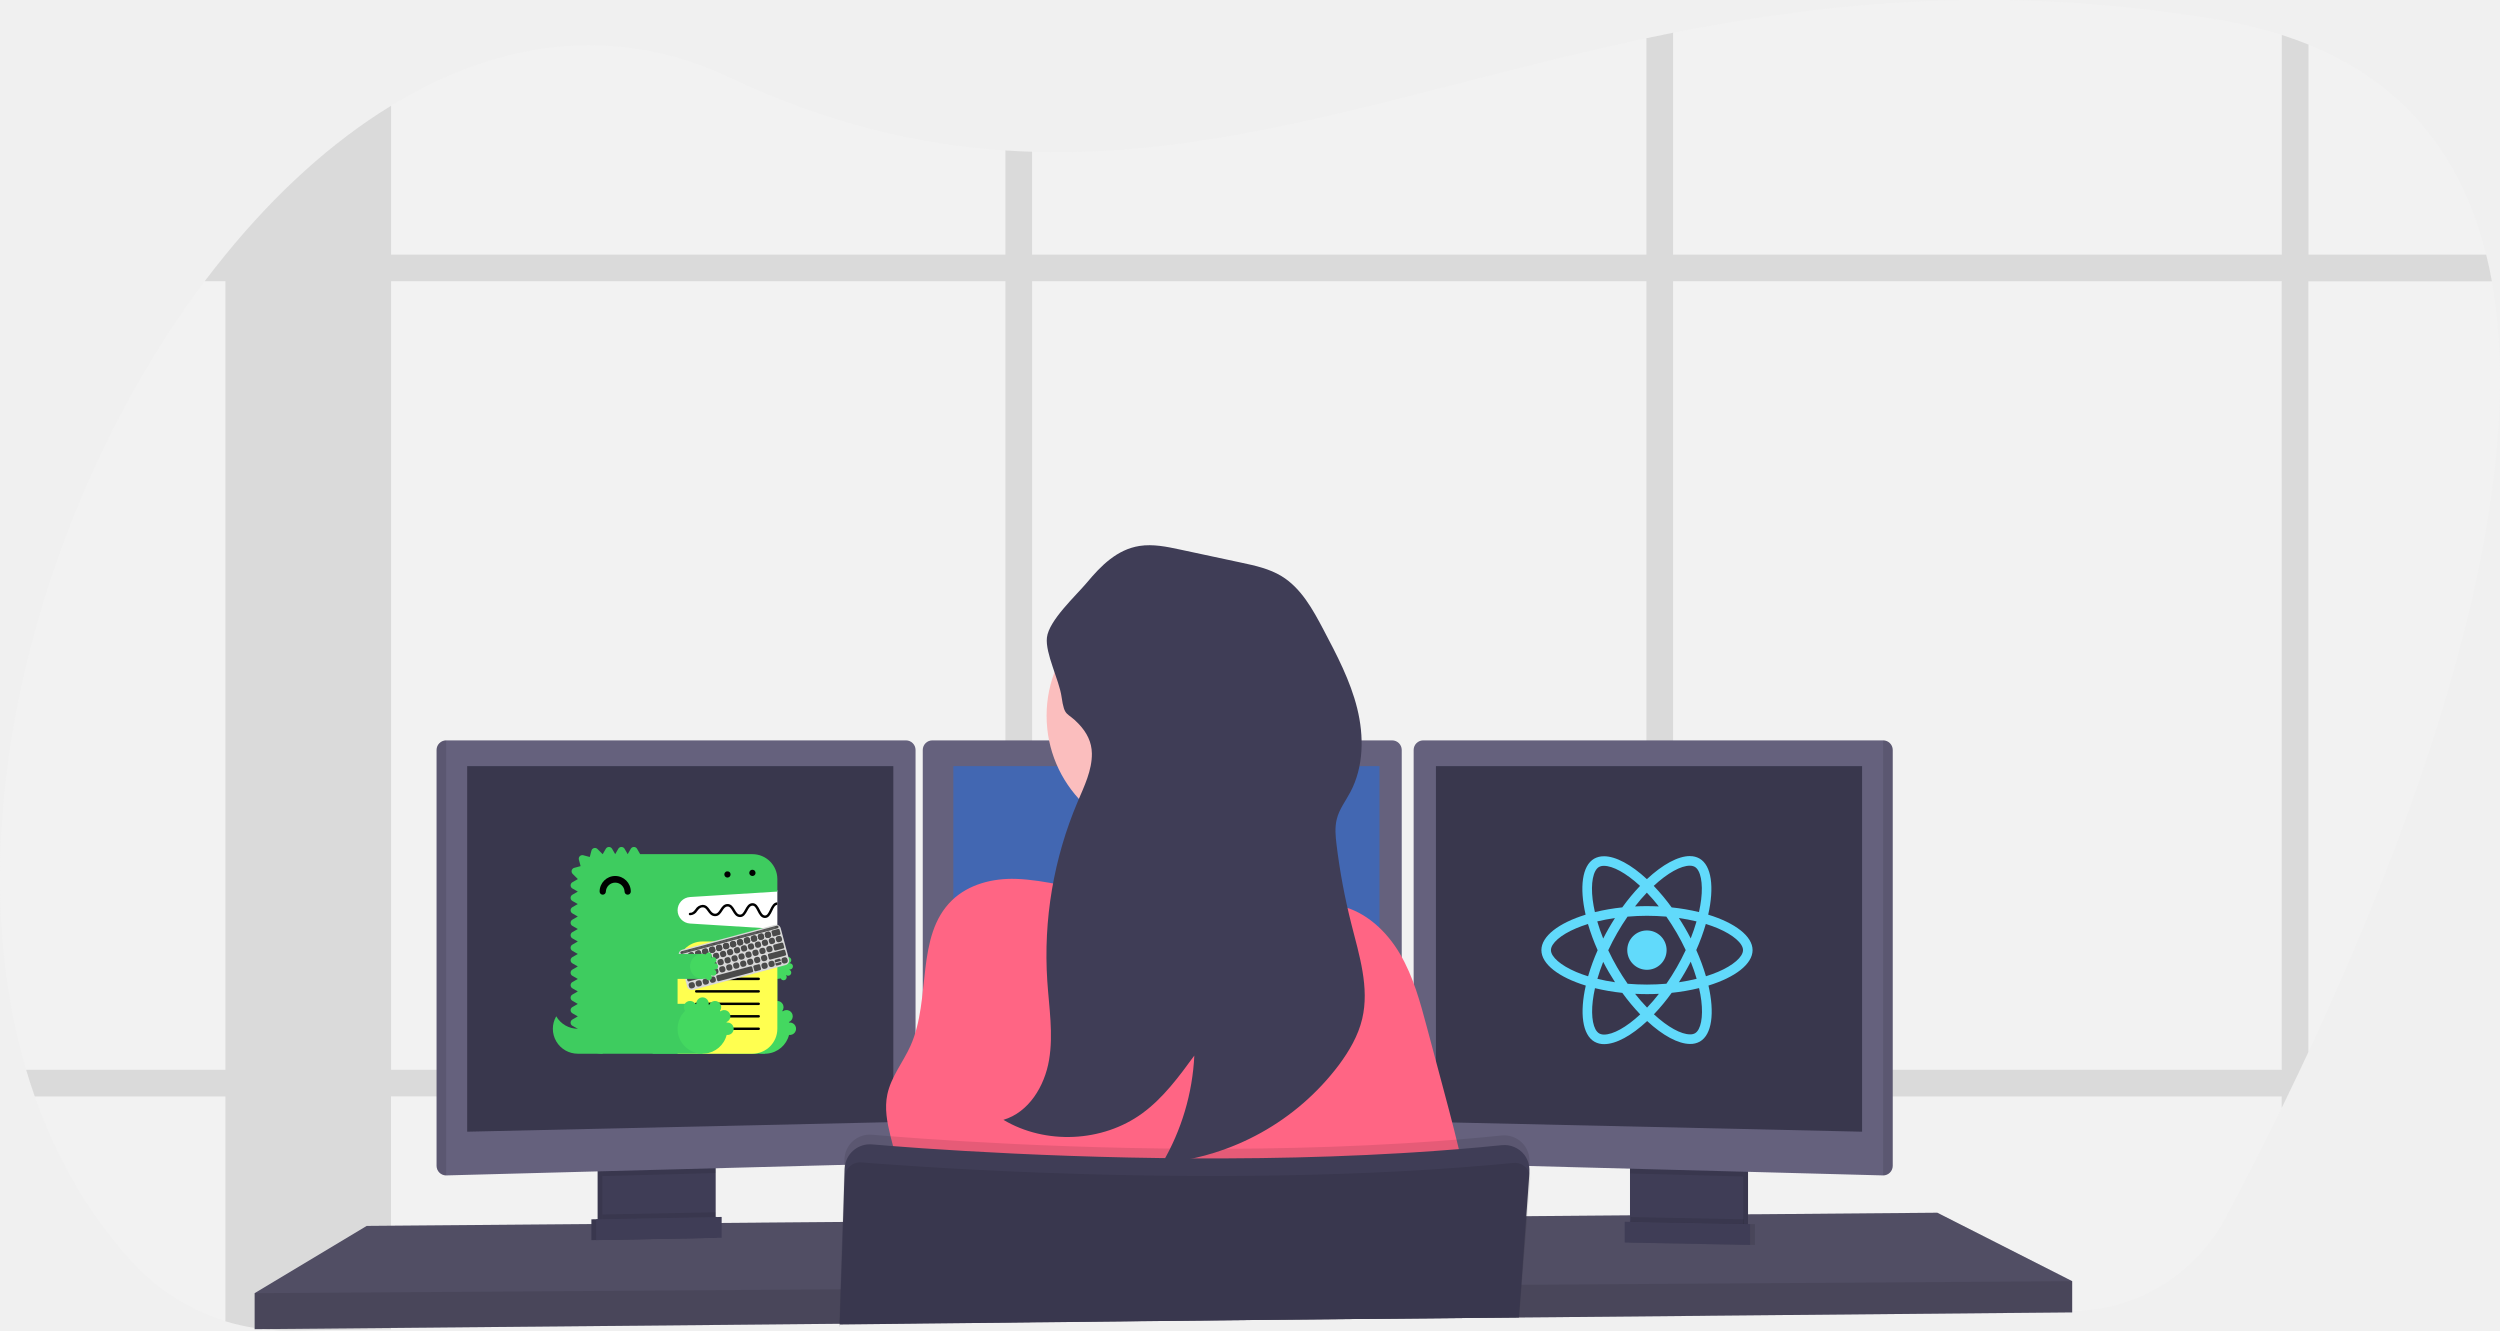
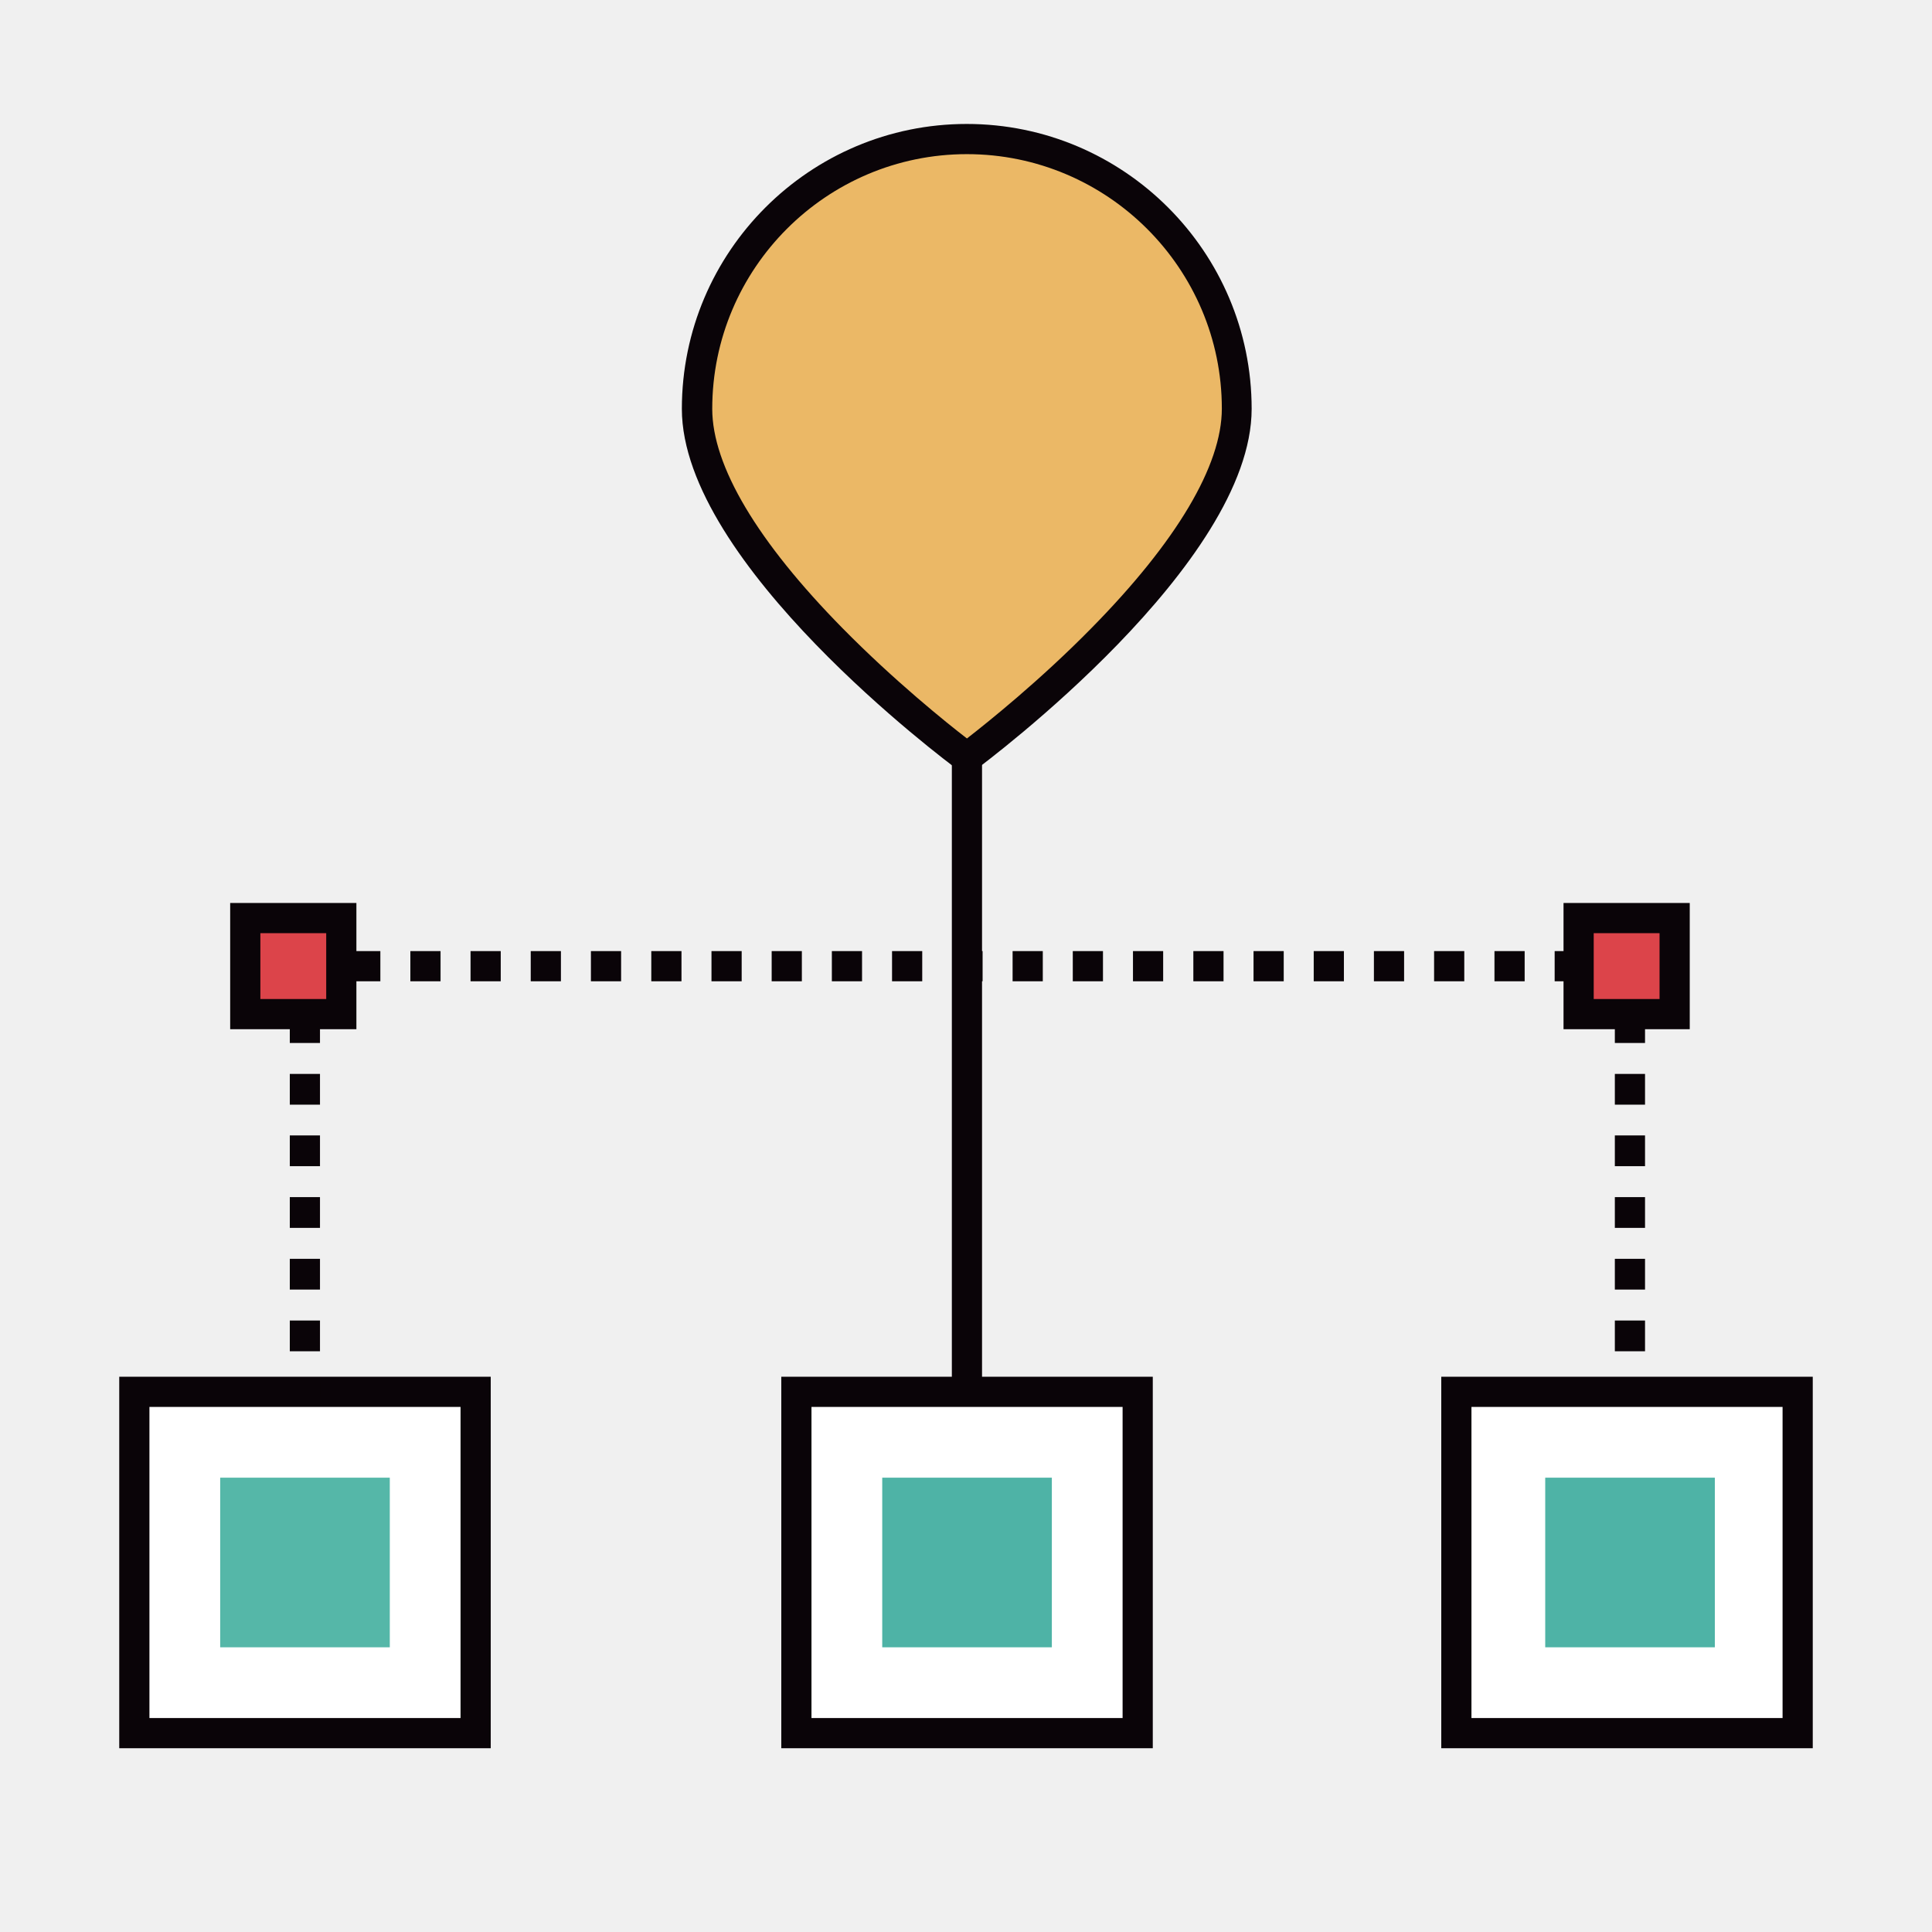
- <svg xmlns="http://www.w3.org/2000/svg" width="1041.277" height="554.141" viewBox="0 0 1041.277 554.141">
-   <g id="Group_24" data-name="Group 24" transform="translate(-440 -263)">
-     <g id="Group_23" data-name="Group 23" transform="translate(439.989 262.965)">
-       <path id="Path_299" data-name="Path 299" d="M1040.82,611.12q-1.74,3.75-3.47,7.4-2.7,5.67-5.33,11.12c-.78,1.61-1.56,3.19-2.32,4.77-8.6,17.57-16.63,33.11-23.45,45.89A73.21,73.21,0,0,1,942.44,719l-151.65,1.65h-1.6l-13,.14-11.12.12-34.1.37h-1.38l-17.36.19h-.53l-107,1.16-95.51,1-11.11.12-69,.75H429l-44.75.48h-.48l-141.5,1.53-42.33.46a87.991,87.991,0,0,1-10.79-.54h0c-1.22-.14-2.44-.3-3.65-.49a87.38,87.38,0,0,1-51.29-27.54C116,678.37,102.75,655,93.85,629.64q-1.93-5.49-3.6-11.12C59.44,514.37,97,380,164.6,290.08q4.25-5.64,8.64-11l.07-.08c20.79-25.52,44.1-46.84,68.93-62,44-26.91,92.75-34.49,140.7-11.9,40.57,19.12,78.45,28.11,115.17,30.55,3.71.24,7.42.42,11.11.53,84.23,2.65,163.17-27.7,255.87-47.29,3.69-.78,7.39-1.55,11.12-2.28,66.13-13.16,139.49-20.1,226.73-5.51a189.089,189.089,0,0,1,26.76,6.4q5.77,1.86,11.12,4c41.64,16.94,64.35,48.24,74,87.46q1.37,5.46,2.37,11.11C1134.3,384.41,1084.19,518.23,1040.82,611.12Z" transform="translate(-79.34 -172.91)" fill="#f2f2f2" />
-       <path id="Path_300" data-name="Path 300" d="M576.36,618.52a95.21,95.21,0,0,1-1.87,11.12h93.7V618.52Zm-78.25,62.81,11.11-.09V653.77c-3.81-.17-7.52-.34-11.11-.52ZM265.19,618.52v11.12h198.5V618.52ZM1114.87,279h-74V191.51q-5.35-2.17-11.12-4V279H776.21V186.58c-3.73.73-7.43,1.5-11.12,2.28V279H509.22V236.15c-3.69-.11-7.4-.29-11.11-.53V279H242.24V217c-24.83,15.16-48.14,36.48-68.93,62h-.07v.08q-4.4,5.4-8.64,11h8.64V618.52h-83q1.66,5.63,3.6,11.12h79.39v93.62a87,87,0,0,0,12.2,2.79c1.21.19,2.43.35,3.65.49h0a87.991,87.991,0,0,0,10.79.54l42.33-.46v-97H498.11v94.21l11.11-.12V629.64H765.09V721l11.12-.12V629.64H1029.7v4.77c.76-1.58,1.54-3.16,2.32-4.77q2.63-5.45,5.33-11.12,1.73-3.64,3.47-7.4v-321h76.42Q1116.23,284.43,1114.87,279ZM242.24,618.52V290.08H498.11V618.52Zm267,0V290.08H765.09V618.52Zm520.48,0H776.21V290.08H1029.7Z" transform="translate(-79.34 -172.91)" opacity="0.1" />
-       <path id="Path_301" data-name="Path 301" d="M863.09,533.65v13l-151.92,1.4-1.62.03-57.74.53-1.38.02-17.55.15h-.52l-106.98.99L349.77,551.4h-.15l-44.65.42-.48.01-198.4,1.82v-15l46.65-28,93.6-.78,2-.01.66-.01,2-.03,44.94-.37,2.01-.01.64-.01,2-.01L315,509.3l.38-.01,35.55-.3h.29l277.4-2.34,6.79-.05h.68l5.18-.05,37.65-.31,2-.03,1.85-.02h.96l11.71-.09,2.32-.03,3.11-.02,9.75-.09,15.47-.13,2-.02,3.48-.02h.65l74.71-.64Z" fill="#65617d" />
-       <path id="Path_302" data-name="Path 302" d="M863.09,533.65v13l-151.92,1.4-1.62.03-57.74.53-1.38.02-17.55.15h-.52l-106.98.99L349.77,551.4h-.15l-44.65.42-.48.01-198.4,1.82v-15l46.65-28,93.6-.78,2-.01.66-.01,2-.03,44.94-.37,2.01-.01.64-.01,2-.01L315,509.3l.38-.01,35.55-.3h.29l277.4-2.34,6.79-.05h.68l5.18-.05,37.65-.31,2-.03,1.85-.02h.96l11.71-.09,2.32-.03,3.11-.02,9.75-.09,15.47-.13,2-.02,3.48-.02h.65l74.71-.64Z" opacity="0.2" />
-       <path id="Path_303" data-name="Path 303" d="M375.44,656.57v24.49a6.13,6.13,0,0,1-3.5,5.54,6,6,0,0,1-2.5.6l-34.9.74a6,6,0,0,1-2.7-.57,6.12,6.12,0,0,1-3.57-5.57V656.57Z" transform="translate(-79.34 -172.91)" fill="#3f3d56" />
-       <path id="Path_304" data-name="Path 304" d="M375.44,656.57v24.49a6.13,6.13,0,0,1-3.5,5.54,6,6,0,0,1-2.5.6l-34.9.74a6,6,0,0,1-2.7-.57,6.12,6.12,0,0,1-3.57-5.57V656.57Z" transform="translate(-79.34 -172.91)" opacity="0.1" />
-       <path id="Path_305" data-name="Path 305" d="M377.44,656.57v24.49a6.13,6.13,0,0,1-3.5,5.54,6,6,0,0,1-2.5.6l-34.9.74a6,6,0,0,1-2.7-.57,6.12,6.12,0,0,1-3.57-5.57V656.57Z" transform="translate(-79.34 -172.91)" fill="#3f3d56" />
-       <rect id="Rectangle_137" data-name="Rectangle 137" width="47.17" height="31.5" transform="translate(680.92 483.65)" fill="#3f3d56" />
-       <rect id="Rectangle_138" data-name="Rectangle 138" width="47.17" height="31.5" transform="translate(680.92 483.65)" opacity="0.1" />
-       <rect id="Rectangle_139" data-name="Rectangle 139" width="47.17" height="31.5" transform="translate(678.92 483.65)" fill="#3f3d56" />
-       <path id="Path_306" data-name="Path 306" d="M298.09,483.65v4.97l-47.17,1.26v-6.23Z" opacity="0.1" />
-       <path id="Path_307" data-name="Path 307" d="M460.69,485.27v168.2a4,4,0,0,1-3.85,3.95l-191.65,5.1h-.05a4,4,0,0,1-3.95-3.95V485.27a4,4,0,0,1,3.95-3.95h191.6a4,4,0,0,1,3.95,3.95Z" transform="translate(-79.34 -172.91)" fill="#65617d" />
-       <path id="Path_308" data-name="Path 308" d="M265.19,481.32v181.2h-.05a4,4,0,0,1-3.95-3.95V485.27a4,4,0,0,1,3.95-3.95Z" transform="translate(-79.34 -172.91)" opacity="0.1" />
-       <path id="Path_309" data-name="Path 309" d="M194.59,319.15h177.5V467.4l-177.5,4Z" fill="#39374d" />
-       <path id="Path_310" data-name="Path 310" d="M726.09,483.65v6.41l-47.17-1.26v-5.15Z" opacity="0.1" />
-       <path id="Path_311" data-name="Path 311" d="M867.69,485.27v173.3a4,4,0,0,1-4,3.95h0L672,657.42a4,4,0,0,1-3.85-3.95V485.27a4,4,0,0,1,3.95-3.95H863.7a4,4,0,0,1,3.99,3.95Z" transform="translate(-79.34 -172.91)" fill="#65617d" />
-       <path id="Path_312" data-name="Path 312" d="M867.69,485.27v173.3a4,4,0,0,1-4,3.95h0V481.32h0a4,4,0,0,1,4,3.95Z" transform="translate(-79.34 -172.91)" opacity="0.1" />
-       <path id="Path_313" data-name="Path 313" d="M775.59,319.15H598.09V467.4l177.5,4Z" fill="#39374d" />
-       <path id="Path_314" data-name="Path 314" d="M663.19,485.27v168.2a4,4,0,0,1-3.85,3.95l-191.65,5.1h0a4,4,0,0,1-4-3.95V485.27a4,4,0,0,1,3.95-3.95h191.6A4,4,0,0,1,663.19,485.27Z" transform="translate(-79.34 -172.91)" fill="#65617d" />
-       <path id="Path_315" data-name="Path 315" d="M397.09,319.15h177.5V467.4l-177.5,4Z" fill="#4267b2" />
-       <path id="Path_316" data-name="Path 316" d="M863.09,533.65v13l-151.92,1.4-1.62.03-57.74.53-1.38.02-17.55.15h-.52l-106.98.99L349.77,551.4h-.15l-44.65.42-.48.01-198.4,1.82v-15l202.51-1.33h.48l40.99-.28h.19l283.08-1.87h.29l.17-.01h.47l4.79-.03h1.46l74.49-.5,4.4-.02.98-.01Z" opacity="0.1" />
-       <circle id="Ellipse_111" data-name="Ellipse 111" cx="51.33" cy="51.33" r="51.33" transform="translate(435.93 246.82)" fill="#fbbebe" />
-       <path id="Path_317" data-name="Path 317" d="M617.94,550.07s-99.5,12-90,0c3.44-4.34,4.39-17.2,4.2-31.85-.06-4.45-.22-9.06-.45-13.65-1.1-22-3.75-43.5-3.75-43.5s87-41,77-8.5c-4,13.13-2.69,31.57.35,48.88.89,5.05,1.92,10,3,14.7a344.66,344.66,0,0,0,9.65,33.92Z" transform="translate(-79.34 -172.91)" fill="#fbbebe" />
-       <path id="Path_318" data-name="Path 318" d="M585.47,546c11.51-2.13,23.7-6,34.53-1.54,2.85,1.17,5.47,2.88,8.39,3.86s6.12,1.22,9.16,1.91c10.68,2.42,19.34,10.55,24.9,20s8.44,20.14,11.26,30.72l6.9,25.83c6,22.45,12,45.09,13.39,68.3a2437.506,2437.506,0,0,1-250.84,1.43c5.44-10.34,11-21.31,10.54-33s-7.19-23.22-4.76-34.74c1.55-7.34,6.57-13.39,9.64-20.22,8.75-19.52,1.94-45.79,17.32-60.65,6.92-6.68,17-9.21,26.63-8.89,12.28.41,24.85,4.24,37,6.11C555.09,547.48,569.79,548.88,585.47,546Z" transform="translate(-79.34 -172.91)" fill="#ff6584" />
-       <path id="Path_319" data-name="Path 319" d="M716.37,657.17l-.1,1.43v.1l-.17,2.3-1.33,18.51-1.61,22.3-.46,6.28-1,13.44v.17l-107,1-175.59,1.9v.84h-.14v-1.12l.45-14.36.86-28.06.74-23.79.07-2.37a10.53,10.53,0,0,1,11.42-10.17c4.72.4,10.85.89,18.18,1.41l3,.22c42.33,2.94,120.56,6.74,199.5,2,1.66-.09,3.33-.19,5-.31,12.24-.77,24.47-1.76,36.58-3a10.53,10.53,0,0,1,11.6,11.23Z" transform="translate(-79.34 -172.91)" opacity="0.1" />
-       <path id="Path_320" data-name="Path 320" d="M429.08,725.44v-.84l175.62-1.91,107-1h.3v-.17l1-13.44.43-6,1.64-22.61,1.29-17.9v-.44a10.617,10.617,0,0,0-.11-2.47.3.3,0,0,0,0-.1,10.391,10.391,0,0,0-2-4.64,10.54,10.54,0,0,0-9.42-4c-12.11,1.24-24.34,2.23-36.58,3-1.67.12-3.34.22-5,.31-78.94,4.69-157.17.89-199.5-2l-3-.22c-7.33-.52-13.46-1-18.18-1.41a10.54,10.54,0,0,0-11.24,8.53,11,11,0,0,0-.18,1.64l-.68,22.16L429.54,710l-.44,14.36v1.12Z" transform="translate(-79.34 -172.91)" fill="#3f3d56" />
-       <path id="Path_321" data-name="Path 321" d="M716.67,664.18l-1.23,15.33-1.83,22.85-.46,5.72-1,12.81-.06.64v.17h0l-.15,1.48.11-1.48h-.29l-107,1-175.65,1.9v-.28l.49-14.36,1-28.06.64-18.65A6.36,6.36,0,0,1,434.3,658a6.25,6.25,0,0,1,3.78-.9c2.1.17,4.68.37,7.69.59,4.89.36,10.92.78,17.94,1.22,13,.82,29.31,1.7,48,2.42,52,2,122.2,2.67,188.88-3.17,3-.26,6.1-.55,9.13-.84a6.26,6.26,0,0,1,3.48.66,5.159,5.159,0,0,1,.86.54,6.14,6.14,0,0,1,2,2.46,3.564,3.564,0,0,1,.25.61A6.279,6.279,0,0,1,716.67,664.18Z" transform="translate(-79.34 -172.91)" opacity="0.1" />
-       <path id="Path_322" data-name="Path 322" d="M377.44,677.87v3.19a6.13,6.13,0,0,1-3.5,5.54l-40.1.77a6.12,6.12,0,0,1-3.57-5.57v-3Z" transform="translate(-79.34 -172.91)" opacity="0.1" />
-       <path id="Path_323" data-name="Path 323" d="M298.59,515.57l-52.25,1V507.9l52.25-1Z" fill="#3f3d56" />
-       <path id="Path_324" data-name="Path 324" d="M298.59,515.57l-52.25,1V507.9l52.25-1Z" opacity="0.1" />
-       <path id="Path_325" data-name="Path 325" d="M300.59,515.57l-52.25,1V507.9l52.25-1Z" fill="#3f3d56" />
-       <path id="Path_326" data-name="Path 326" d="M758.56,679.87v3.19a6.13,6.13,0,0,0,3.5,5.54l40.1.77a6.12,6.12,0,0,0,3.57-5.57v-3Z" transform="translate(-79.34 -172.91)" opacity="0.1" />
-       <path id="Path_327" data-name="Path 327" d="M678.72,517.57l52.25,1V509.9l-52.25-1Z" opacity="0.1" />
-       <path id="Path_328" data-name="Path 328" d="M676.72,517.57l52.25,1V509.9l-52.25-1Z" fill="#3f3d56" />
-       <path id="Path_329" data-name="Path 329" d="M534.13,486.79c.08,7-3.16,13.6-5.91,20.07a163.491,163.491,0,0,0-12.66,74.71c.73,11,2.58,22,.73,32.9s-8.43,21.77-19,24.9c17.53,10.45,41.26,9.35,57.76-2.66,8.79-6.4,15.34-15.33,21.75-24.11a97.86,97.86,0,0,1-13.31,44.75A103.43,103.43,0,0,0,637,616.53c4.31-5.81,8.06-12.19,9.72-19.23,3.09-13-1.22-26.51-4.51-39.5a266.055,266.055,0,0,1-6.17-33c-.43-3.56-.78-7.22.1-10.7,1-4.07,3.67-7.51,5.64-11.22,5.6-10.54,5.73-23.3,2.86-34.88s-8.49-22.26-14.06-32.81c-4.46-8.46-9.3-17.31-17.46-22.28-5.1-3.1-11-4.39-16.88-5.64l-25.37-5.43c-5.55-1.19-11.26-2.38-16.87-1.51-9.47,1.48-16.14,8.32-22,15.34-4.59,5.46-15.81,15.71-16.6,22.86-.72,6.59,5.1,17.63,6.09,24.58,1.3,9,2.22,6,7.3,11.52C532,478.05,534.07,482,534.13,486.79Z" transform="translate(-79.34 -172.91)" fill="#3f3d56" />
-     </g>
-     <g id="docusaurus_keytar" transform="translate(670.271 615.768)">
-       <path id="Path_40" data-name="Path 40" d="M99,52h43.635V69.662H99Z" transform="translate(-49.132 -33.936)" fill="#fff" fill-rule="evenodd" />
-       <path id="Path_41" data-name="Path 41" d="M13.389,158.195A10.377,10.377,0,0,1,4.4,153a10.377,10.377,0,0,0,8.988,15.584H23.779V158.195Z" transform="translate(-3 -82.47)" fill="#3ecc5f" fill-rule="evenodd" />
-       <path id="Path_42" data-name="Path 42" d="M66.967,38.083l36.373-2.273V30.615A10.389,10.389,0,0,0,92.95,20.226H46.2l-1.3-2.249a1.5,1.5,0,0,0-2.6,0L41,20.226l-1.3-2.249a1.5,1.5,0,0,0-2.6,0l-1.3,2.249-1.3-2.249a1.5,1.5,0,0,0-2.6,0l-1.3,2.249-.034,0-2.152-2.151a1.5,1.5,0,0,0-2.508.672L25.21,21.4l-2.7-.723a1.5,1.5,0,0,0-1.836,1.837l.722,2.7-2.65.71a1.5,1.5,0,0,0-.673,2.509l2.152,2.152c0,.011,0,.022,0,.033l-2.249,1.3a1.5,1.5,0,0,0,0,2.6l2.249,1.3-2.249,1.3a1.5,1.5,0,0,0,0,2.6L20.226,41l-2.249,1.3a1.5,1.5,0,0,0,0,2.6l2.249,1.3-2.249,1.3a1.5,1.5,0,0,0,0,2.6l2.249,1.3-2.249,1.3a1.5,1.5,0,0,0,0,2.6l2.249,1.3-2.249,1.3a1.5,1.5,0,0,0,0,2.6l2.249,1.3-2.249,1.3a1.5,1.5,0,0,0,0,2.6l2.249,1.3-2.249,1.3a1.5,1.5,0,0,0,0,2.6l2.249,1.3-2.249,1.3a1.5,1.5,0,0,0,0,2.6l2.249,1.3-2.249,1.3a1.5,1.5,0,0,0,0,2.6l2.249,1.3-2.249,1.3a1.5,1.5,0,0,0,0,2.6l2.249,1.3-2.249,1.3a1.5,1.5,0,0,0,0,2.6l2.249,1.3A10.389,10.389,0,0,0,30.615,103.34H92.95A10.389,10.389,0,0,0,103.34,92.95V51.393L66.967,49.12a5.53,5.53,0,0,1,0-11.038" transform="translate(-9.836 -17.226)" fill="#3ecc5f" fill-rule="evenodd" />
-       <path id="Path_43" data-name="Path 43" d="M143,163.779h15.584V143H143Z" transform="translate(-70.275 -77.665)" fill="#3ecc5f" fill-rule="evenodd" />
-       <path id="Path_44" data-name="Path 44" d="M173.779,148.389a2.582,2.582,0,0,0-.332.033c-.02-.078-.038-.156-.06-.234a2.594,2.594,0,1,0-2.567-4.455q-.086-.088-.174-.175a2.593,2.593,0,1,0-4.461-2.569c-.077-.022-.154-.04-.231-.06a2.6,2.6,0,1,0-5.128,0c-.077.02-.154.038-.231.06a2.594,2.594,0,1,0-4.461,2.569,10.384,10.384,0,1,0,17.314,9.992,2.592,2.592,0,1,0,.332-5.161" transform="translate(-75.08 -75.262)" fill="#44d860" fill-rule="evenodd" />
-       <path id="Path_45" data-name="Path 45" d="M153,113.389h15.584V103H153Z" transform="translate(-75.08 -58.444)" fill="#3ecc5f" fill-rule="evenodd" />
-       <path id="Path_46" data-name="Path 46" d="M183.389,108.944a1.3,1.3,0,1,0,0-2.6,1.336,1.336,0,0,0-.166.017c-.01-.039-.019-.078-.03-.117a1.3,1.3,0,0,0-.5-2.5,1.285,1.285,0,0,0-.783.269q-.043-.044-.087-.087a1.285,1.285,0,0,0,.263-.776,1.3,1.3,0,0,0-2.493-.509,5.195,5.195,0,1,0,0,10,1.3,1.3,0,0,0,2.493-.509,1.285,1.285,0,0,0-.263-.776q.044-.043.087-.087a1.285,1.285,0,0,0,.783.269,1.3,1.3,0,0,0,.5-2.5c.011-.038.02-.078.03-.117a1.337,1.337,0,0,0,.166.017" transform="translate(-84.691 -57.894)" fill="#44d860" fill-rule="evenodd" />
-       <path id="Path_47" data-name="Path 47" d="M52.188,48.292a1.3,1.3,0,0,1-1.3-1.3,3.9,3.9,0,0,0-7.792,0,1.3,1.3,0,1,1-2.6,0,6.493,6.493,0,0,1,12.987,0,1.3,1.3,0,0,1-1.3,1.3" transform="translate(-21.02 -28.41)" fill-rule="evenodd" />
-       <path id="Path_48" data-name="Path 48" d="M103,139.752h31.168a10.389,10.389,0,0,0,10.389-10.389V93H113.389A10.389,10.389,0,0,0,103,103.389Z" transform="translate(-51.054 -53.638)" fill="#ffff50" fill-rule="evenodd" />
-       <path id="Path_49" data-name="Path 49" d="M141.1,94.017H115.106a.519.519,0,1,1,0-1.039H141.1a.519.519,0,0,1,0,1.039m0,10.389H115.106a.519.519,0,1,1,0-1.039H141.1a.519.519,0,0,1,0,1.039m0,10.389H115.106a.519.519,0,1,1,0-1.039H141.1a.519.519,0,0,1,0,1.039m0-25.877H115.106a.519.519,0,1,1,0-1.039H141.1a.519.519,0,0,1,0,1.039m0,10.293H115.106a.519.519,0,1,1,0-1.039H141.1a.519.519,0,0,1,0,1.039m0,10.389H115.106a.519.519,0,1,1,0-1.039H141.1a.519.519,0,0,1,0,1.039m7.782-47.993c-.006,0-.011,0-.018,0-1.605.055-2.365,1.66-3.035,3.077-.7,1.48-1.24,2.443-2.126,2.414-.981-.035-1.542-1.144-2.137-2.317-.683-1.347-1.462-2.876-3.1-2.819-1.582.054-2.344,1.451-3.017,2.684-.715,1.313-1.2,2.112-2.141,2.075-1-.036-1.533-.938-2.149-1.981-.686-1.162-1.479-2.467-3.084-2.423-1.555.053-2.319,1.239-2.994,2.286-.713,1.106-1.213,1.781-2.164,1.741-1.025-.036-1.554-.784-2.167-1.65-.688-.973-1.463-2.074-3.062-2.021a3.815,3.815,0,0,0-2.959,1.879c-.64.812-1.14,1.456-2.2,1.415a.52.52,0,0,0-.037,1.039,3.588,3.588,0,0,0,3.05-1.811c.611-.777,1.139-1.448,2.178-1.483,1-.043,1.47.579,2.179,1.582.674.953,1.438,2.033,2.977,2.089,1.612.054,2.387-1.151,3.074-2.217.614-.953,1.144-1.775,2.156-1.81.931-.035,1.438.7,2.153,1.912.674,1.141,1.437,2.434,3.006,2.491,1.623.056,2.407-1.361,3.09-2.616.592-1.085,1.15-2.109,2.14-2.143.931-.022,1.417.829,2.135,2.249.671,1.326,1.432,2.828,3.026,2.886l.088,0c1.592,0,2.347-1.6,3.015-3.01.592-1.252,1.152-2.431,2.113-2.479Z" transform="translate(-55.378 -38.552)" fill-rule="evenodd" />
-       <path id="Path_50" data-name="Path 50" d="M83,163.779h20.779V143H83Z" transform="translate(-41.443 -77.665)" fill="#3ecc5f" fill-rule="evenodd" />
-       <g id="Group_8" data-name="Group 8" transform="matrix(0.966, -0.259, 0.259, 0.966, 51.971, 43.3)">
-         <rect id="Rectangle_3" data-name="Rectangle 3" width="43.906" height="17.333" rx="2" transform="translate(0 0)" fill="#d8d8d8" />
-         <g id="Group_2" data-name="Group 2" transform="translate(0.728 10.948)">
-           <rect id="Rectangle_4" data-name="Rectangle 4" width="2.537" height="2.537" rx="1" transform="translate(7.985 0)" fill="#4a4a4a" />
-           <rect id="Rectangle_5" data-name="Rectangle 5" width="2.537" height="2.537" rx="1" transform="translate(10.991 0)" fill="#4a4a4a" />
-           <rect id="Rectangle_6" data-name="Rectangle 6" width="2.537" height="2.537" rx="1" transform="translate(13.997 0)" fill="#4a4a4a" />
-           <rect id="Rectangle_7" data-name="Rectangle 7" width="2.537" height="2.537" rx="1" transform="translate(17.003 0)" fill="#4a4a4a" />
-           <rect id="Rectangle_8" data-name="Rectangle 8" width="2.537" height="2.537" rx="1" transform="translate(20.009 0)" fill="#4a4a4a" />
-           <rect id="Rectangle_9" data-name="Rectangle 9" width="2.537" height="2.537" rx="1" transform="translate(23.015 0)" fill="#4a4a4a" />
-           <rect id="Rectangle_10" data-name="Rectangle 10" width="2.537" height="2.537" rx="1" transform="translate(26.021 0)" fill="#4a4a4a" />
-           <rect id="Rectangle_11" data-name="Rectangle 11" width="2.537" height="2.537" rx="1" transform="translate(29.028 0)" fill="#4a4a4a" />
-           <rect id="Rectangle_12" data-name="Rectangle 12" width="2.537" height="2.537" rx="1" transform="translate(32.034 0)" fill="#4a4a4a" />
-           <path id="Path_51" data-name="Path 51" d="M.519,0H6.9A.519.519,0,0,1,7.421.52v1.5a.519.519,0,0,1-.519.519H.519A.519.519,0,0,1,0,2.017V.519A.519.519,0,0,1,.519,0ZM35.653,0h6.383a.519.519,0,0,1,.519.519v1.5a.519.519,0,0,1-.519.519H35.652a.519.519,0,0,1-.519-.519V.519A.519.519,0,0,1,35.652,0Z" transform="translate(0 0)" fill="#4a4a4a" fill-rule="evenodd" />
-         </g>
-         <g id="Group_3" data-name="Group 3" transform="translate(0.728 4.878)">
-           <path id="Path_52" data-name="Path 52" d="M.519,0H2.956a.519.519,0,0,1,.519.519v1.5a.519.519,0,0,1-.519.519H.519A.519.519,0,0,1,0,2.017V.519A.519.519,0,0,1,.519,0Z" transform="translate(0 0)" fill="#4a4a4a" fill-rule="evenodd" />
-           <rect id="Rectangle_13" data-name="Rectangle 13" width="2.537" height="2.537" rx="1" transform="translate(3.945 0)" fill="#4a4a4a" />
-           <rect id="Rectangle_14" data-name="Rectangle 14" width="2.537" height="2.537" rx="1" transform="translate(6.951 0)" fill="#4a4a4a" />
-           <rect id="Rectangle_15" data-name="Rectangle 15" width="2.537" height="2.537" rx="1" transform="translate(9.958 0)" fill="#4a4a4a" />
-           <rect id="Rectangle_16" data-name="Rectangle 16" width="2.537" height="2.537" rx="1" transform="translate(12.964 0)" fill="#4a4a4a" />
-           <rect id="Rectangle_17" data-name="Rectangle 17" width="2.537" height="2.537" rx="1" transform="translate(15.97 0)" fill="#4a4a4a" />
-           <rect id="Rectangle_18" data-name="Rectangle 18" width="2.537" height="2.537" rx="1" transform="translate(18.976 0)" fill="#4a4a4a" />
-           <rect id="Rectangle_19" data-name="Rectangle 19" width="2.537" height="2.537" rx="1" transform="translate(21.982 0)" fill="#4a4a4a" />
-           <rect id="Rectangle_20" data-name="Rectangle 20" width="2.537" height="2.537" rx="1" transform="translate(24.988 0)" fill="#4a4a4a" />
-           <rect id="Rectangle_21" data-name="Rectangle 21" width="2.537" height="2.537" rx="1" transform="translate(27.994 0)" fill="#4a4a4a" />
-           <rect id="Rectangle_22" data-name="Rectangle 22" width="2.537" height="2.537" rx="1" transform="translate(31 0)" fill="#4a4a4a" />
-           <rect id="Rectangle_23" data-name="Rectangle 23" width="2.537" height="2.537" rx="1" transform="translate(34.006 0)" fill="#4a4a4a" />
-           <rect id="Rectangle_24" data-name="Rectangle 24" width="2.537" height="2.537" rx="1" transform="translate(37.012 0)" fill="#4a4a4a" />
-           <rect id="Rectangle_25" data-name="Rectangle 25" width="2.537" height="2.537" rx="1" transform="translate(40.018 0)" fill="#4a4a4a" />
-         </g>
-         <g id="Group_4" data-name="Group 4" transform="translate(43.283 4.538) rotate(180)">
-           <path id="Path_53" data-name="Path 53" d="M.519,0H2.956a.519.519,0,0,1,.519.519v1.5a.519.519,0,0,1-.519.519H.519A.519.519,0,0,1,0,2.017V.519A.519.519,0,0,1,.519,0Z" transform="translate(0 0)" fill="#4a4a4a" fill-rule="evenodd" />
-           <rect id="Rectangle_26" data-name="Rectangle 26" width="2.537" height="2.537" rx="1" transform="translate(3.945 0)" fill="#4a4a4a" />
-           <rect id="Rectangle_27" data-name="Rectangle 27" width="2.537" height="2.537" rx="1" transform="translate(6.951 0)" fill="#4a4a4a" />
-           <rect id="Rectangle_28" data-name="Rectangle 28" width="2.537" height="2.537" rx="1" transform="translate(9.958 0)" fill="#4a4a4a" />
-           <rect id="Rectangle_29" data-name="Rectangle 29" width="2.537" height="2.537" rx="1" transform="translate(12.964 0)" fill="#4a4a4a" />
-           <rect id="Rectangle_30" data-name="Rectangle 30" width="2.537" height="2.537" rx="1" transform="translate(15.97 0)" fill="#4a4a4a" />
-           <rect id="Rectangle_31" data-name="Rectangle 31" width="2.537" height="2.537" rx="1" transform="translate(18.976 0)" fill="#4a4a4a" />
-           <rect id="Rectangle_32" data-name="Rectangle 32" width="2.537" height="2.537" rx="1" transform="translate(21.982 0)" fill="#4a4a4a" />
-           <rect id="Rectangle_33" data-name="Rectangle 33" width="2.537" height="2.537" rx="1" transform="translate(24.988 0)" fill="#4a4a4a" />
-           <rect id="Rectangle_34" data-name="Rectangle 34" width="2.537" height="2.537" rx="1" transform="translate(27.994 0)" fill="#4a4a4a" />
-           <rect id="Rectangle_35" data-name="Rectangle 35" width="2.537" height="2.537" rx="1" transform="translate(31.001 0)" fill="#4a4a4a" />
-           <rect id="Rectangle_36" data-name="Rectangle 36" width="2.537" height="2.537" rx="1" transform="translate(34.007 0)" fill="#4a4a4a" />
-           <rect id="Rectangle_37" data-name="Rectangle 37" width="2.537" height="2.537" rx="1" transform="translate(37.013 0)" fill="#4a4a4a" />
-           <rect id="Rectangle_38" data-name="Rectangle 38" width="2.537" height="2.537" rx="1" transform="translate(40.018 0)" fill="#4a4a4a" />
-           <rect id="Rectangle_39" data-name="Rectangle 39" width="2.537" height="2.537" rx="1" transform="translate(3.945 0)" fill="#4a4a4a" />
-           <rect id="Rectangle_40" data-name="Rectangle 40" width="2.537" height="2.537" rx="1" transform="translate(6.951 0)" fill="#4a4a4a" />
-           <rect id="Rectangle_41" data-name="Rectangle 41" width="2.537" height="2.537" rx="1" transform="translate(9.958 0)" fill="#4a4a4a" />
-           <rect id="Rectangle_42" data-name="Rectangle 42" width="2.537" height="2.537" rx="1" transform="translate(12.964 0)" fill="#4a4a4a" />
-           <rect id="Rectangle_43" data-name="Rectangle 43" width="2.537" height="2.537" rx="1" transform="translate(15.97 0)" fill="#4a4a4a" />
-           <rect id="Rectangle_44" data-name="Rectangle 44" width="2.537" height="2.537" rx="1" transform="translate(18.976 0)" fill="#4a4a4a" />
-           <rect id="Rectangle_45" data-name="Rectangle 45" width="2.537" height="2.537" rx="1" transform="translate(21.982 0)" fill="#4a4a4a" />
-           <rect id="Rectangle_46" data-name="Rectangle 46" width="2.537" height="2.537" rx="1" transform="translate(24.988 0)" fill="#4a4a4a" />
-           <rect id="Rectangle_47" data-name="Rectangle 47" width="2.537" height="2.537" rx="1" transform="translate(27.994 0)" fill="#4a4a4a" />
-           <rect id="Rectangle_48" data-name="Rectangle 48" width="2.537" height="2.537" rx="1" transform="translate(31.001 0)" fill="#4a4a4a" />
-           <rect id="Rectangle_49" data-name="Rectangle 49" width="2.537" height="2.537" rx="1" transform="translate(34.007 0)" fill="#4a4a4a" />
-           <rect id="Rectangle_50" data-name="Rectangle 50" width="2.537" height="2.537" rx="1" transform="translate(37.013 0)" fill="#4a4a4a" />
-           <rect id="Rectangle_51" data-name="Rectangle 51" width="2.537" height="2.537" rx="1" transform="translate(40.018 0)" fill="#4a4a4a" />
-         </g>
-         <g id="Group_6" data-name="Group 6" transform="translate(0.728 7.883)">
-           <path id="Path_54" data-name="Path 54" d="M.519,0h3.47a.519.519,0,0,1,.519.519v1.5a.519.519,0,0,1-.519.519H.519A.519.519,0,0,1,0,2.017V.52A.519.519,0,0,1,.519,0Z" transform="translate(0 0)" fill="#4a4a4a" fill-rule="evenodd" />
-           <g id="Group_5" data-name="Group 5" transform="translate(5.073 0)">
-             <rect id="Rectangle_52" data-name="Rectangle 52" width="2.537" height="2.537" rx="1" transform="translate(0 0)" fill="#4a4a4a" />
-             <rect id="Rectangle_53" data-name="Rectangle 53" width="2.537" height="2.537" rx="1" transform="translate(3.006 0)" fill="#4a4a4a" />
-             <rect id="Rectangle_54" data-name="Rectangle 54" width="2.537" height="2.537" rx="1" transform="translate(6.012 0)" fill="#4a4a4a" />
-             <rect id="Rectangle_55" data-name="Rectangle 55" width="2.537" height="2.537" rx="1" transform="translate(9.018 0)" fill="#4a4a4a" />
-             <rect id="Rectangle_56" data-name="Rectangle 56" width="2.537" height="2.537" rx="1" transform="translate(12.025 0)" fill="#4a4a4a" />
-             <rect id="Rectangle_57" data-name="Rectangle 57" width="2.537" height="2.537" rx="1" transform="translate(15.031 0)" fill="#4a4a4a" />
-             <rect id="Rectangle_58" data-name="Rectangle 58" width="2.537" height="2.537" rx="1" transform="translate(18.037 0)" fill="#4a4a4a" />
-             <rect id="Rectangle_59" data-name="Rectangle 59" width="2.537" height="2.537" rx="1" transform="translate(21.042 0)" fill="#4a4a4a" />
-             <rect id="Rectangle_60" data-name="Rectangle 60" width="2.537" height="2.537" rx="1" transform="translate(24.049 0)" fill="#4a4a4a" />
-             <rect id="Rectangle_61" data-name="Rectangle 61" width="2.537" height="2.537" rx="1" transform="translate(27.055 0)" fill="#4a4a4a" />
-             <rect id="Rectangle_62" data-name="Rectangle 62" width="2.537" height="2.537" rx="1" transform="translate(30.061 0)" fill="#4a4a4a" />
-           </g>
-           <path id="Path_55" data-name="Path 55" d="M.52,0H3.8a.519.519,0,0,1,.519.519v1.5a.519.519,0,0,1-.519.519H.519A.519.519,0,0,1,0,2.017V.52A.519.519,0,0,1,.519,0Z" transform="translate(38.234 0)" fill="#4a4a4a" fill-rule="evenodd" />
-         </g>
-         <g id="Group_7" data-name="Group 7" transform="translate(0.728 14.084)">
-           <rect id="Rectangle_63" data-name="Rectangle 63" width="2.537" height="2.537" rx="1" transform="translate(0 0)" fill="#4a4a4a" />
-           <rect id="Rectangle_64" data-name="Rectangle 64" width="2.537" height="2.537" rx="1" transform="translate(3.006 0)" fill="#4a4a4a" />
-           <rect id="Rectangle_65" data-name="Rectangle 65" width="2.537" height="2.537" rx="1" transform="translate(6.012 0)" fill="#4a4a4a" />
-           <rect id="Rectangle_66" data-name="Rectangle 66" width="2.537" height="2.537" rx="1" transform="translate(9.018 0)" fill="#4a4a4a" />
-           <path id="Path_56" data-name="Path 56" d="M.519,0H14.981A.519.519,0,0,1,15.5.519v1.5a.519.519,0,0,1-.519.519H.519A.519.519,0,0,1,0,2.018V.519A.519.519,0,0,1,.519,0Zm15.97,0h1.874a.519.519,0,0,1,.519.519v1.5a.519.519,0,0,1-.519.519H16.489a.519.519,0,0,1-.519-.519V.519A.519.519,0,0,1,16.489,0Z" transform="translate(12.024 0)" fill="#4a4a4a" fill-rule="evenodd" />
-           <rect id="Rectangle_67" data-name="Rectangle 67" width="2.537" height="2.537" rx="1" transform="translate(31.376 0)" fill="#4a4a4a" />
-           <rect id="Rectangle_68" data-name="Rectangle 68" width="2.537" height="2.537" rx="1" transform="translate(34.382 0)" fill="#4a4a4a" />
-           <rect id="Rectangle_69" data-name="Rectangle 69" width="2.537" height="2.537" rx="1" transform="translate(40.018 0)" fill="#4a4a4a" />
-           <path id="Path_57" data-name="Path 57" d="M2.537,0V.561a.519.519,0,0,1-.519.519H.519A.519.519,0,0,1,0,.561V0Z" transform="translate(39.736 1.08) rotate(180)" fill="#4a4a4a" />
-           <path id="Path_58" data-name="Path 58" d="M2.537,0V.561a.519.519,0,0,1-.519.519H.519A.519.519,0,0,1,0,.561V0Z" transform="translate(37.2 1.456)" fill="#4a4a4a" />
-         </g>
-         <rect id="Rectangle_70" data-name="Rectangle 70" width="42.273" height="1.127" rx="0.564" transform="translate(0.915 0.556)" fill="#4a4a4a" />
-         <rect id="Rectangle_71" data-name="Rectangle 71" width="2.37" height="0.752" rx="0.376" transform="translate(1.949 0.744)" fill="#d8d8d8" opacity="0.136" />
-         <rect id="Rectangle_72" data-name="Rectangle 72" width="2.37" height="0.752" rx="0.376" transform="translate(5.193 0.744)" fill="#d8d8d8" opacity="0.136" />
-         <rect id="Rectangle_73" data-name="Rectangle 73" width="2.37" height="0.752" rx="0.376" transform="translate(7.688 0.744)" fill="#d8d8d8" opacity="0.136" />
-         <rect id="Rectangle_74" data-name="Rectangle 74" width="2.37" height="0.752" rx="0.376" transform="translate(10.183 0.744)" fill="#d8d8d8" opacity="0.136" />
-         <rect id="Rectangle_75" data-name="Rectangle 75" width="2.37" height="0.752" rx="0.376" transform="translate(12.679 0.744)" fill="#d8d8d8" opacity="0.136" />
-         <rect id="Rectangle_76" data-name="Rectangle 76" width="2.37" height="0.752" rx="0.376" transform="translate(15.797 0.744)" fill="#d8d8d8" opacity="0.136" />
-         <rect id="Rectangle_77" data-name="Rectangle 77" width="2.37" height="0.752" rx="0.376" transform="translate(18.292 0.744)" fill="#d8d8d8" opacity="0.136" />
-         <rect id="Rectangle_78" data-name="Rectangle 78" width="2.37" height="0.752" rx="0.376" transform="translate(20.788 0.744)" fill="#d8d8d8" opacity="0.136" />
-         <rect id="Rectangle_79" data-name="Rectangle 79" width="2.37" height="0.752" rx="0.376" transform="translate(23.283 0.744)" fill="#d8d8d8" opacity="0.136" />
-         <rect id="Rectangle_80" data-name="Rectangle 80" width="2.37" height="0.752" rx="0.376" transform="translate(26.402 0.744)" fill="#d8d8d8" opacity="0.136" />
-         <rect id="Rectangle_81" data-name="Rectangle 81" width="2.37" height="0.752" rx="0.376" transform="translate(28.897 0.744)" fill="#d8d8d8" opacity="0.136" />
-         <rect id="Rectangle_82" data-name="Rectangle 82" width="2.37" height="0.752" rx="0.376" transform="translate(31.393 0.744)" fill="#d8d8d8" opacity="0.136" />
-         <rect id="Rectangle_83" data-name="Rectangle 83" width="2.37" height="0.752" rx="0.376" transform="translate(34.512 0.744)" fill="#d8d8d8" opacity="0.136" />
-         <rect id="Rectangle_84" data-name="Rectangle 84" width="2.37" height="0.752" rx="0.376" transform="translate(37.007 0.744)" fill="#d8d8d8" opacity="0.136" />
-         <rect id="Rectangle_85" data-name="Rectangle 85" width="2.37" height="0.752" rx="0.376" transform="translate(39.502 0.744)" fill="#d8d8d8" opacity="0.136" />
-       </g>
-       <path id="Path_59" data-name="Path 59" d="M123.779,148.389a2.583,2.583,0,0,0-.332.033c-.02-.078-.038-.156-.06-.234a2.594,2.594,0,1,0-2.567-4.455q-.086-.088-.174-.175a2.593,2.593,0,1,0-4.461-2.569c-.077-.022-.154-.04-.231-.06a2.6,2.6,0,1,0-5.128,0c-.077.02-.154.038-.231.06a2.594,2.594,0,1,0-4.461,2.569,10.384,10.384,0,1,0,17.314,9.992,2.592,2.592,0,1,0,.332-5.161" transform="translate(-51.054 -75.262)" fill="#44d860" fill-rule="evenodd" />
-       <path id="Path_60" data-name="Path 60" d="M83,113.389h20.779V103H83Z" transform="translate(-41.443 -58.444)" fill="#3ecc5f" fill-rule="evenodd" />
-       <path id="Path_61" data-name="Path 61" d="M123.389,108.944a1.3,1.3,0,1,0,0-2.6,1.338,1.338,0,0,0-.166.017c-.01-.039-.019-.078-.03-.117a1.3,1.3,0,0,0-.5-2.5,1.285,1.285,0,0,0-.783.269q-.043-.044-.087-.087a1.285,1.285,0,0,0,.263-.776,1.3,1.3,0,0,0-2.493-.509,5.195,5.195,0,1,0,0,10,1.3,1.3,0,0,0,2.493-.509,1.285,1.285,0,0,0-.263-.776q.044-.043.087-.087a1.285,1.285,0,0,0,.783.269,1.3,1.3,0,0,0,.5-2.5c.011-.038.02-.078.03-.117a1.335,1.335,0,0,0,.166.017" transform="translate(-55.859 -57.894)" fill="#44d860" fill-rule="evenodd" />
-       <path id="Path_62" data-name="Path 62" d="M141.8,38.745a1.41,1.41,0,0,1-.255-.026,1.309,1.309,0,0,1-.244-.073,1.349,1.349,0,0,1-.224-.119,1.967,1.967,0,0,1-.2-.161,1.52,1.52,0,0,1-.161-.2,1.282,1.282,0,0,1-.218-.722,1.41,1.41,0,0,1,.026-.255,1.5,1.5,0,0,1,.072-.244,1.364,1.364,0,0,1,.12-.223,1.252,1.252,0,0,1,.358-.358,1.349,1.349,0,0,1,.224-.119,1.309,1.309,0,0,1,.244-.073,1.2,1.2,0,0,1,.509,0,1.262,1.262,0,0,1,.468.192,1.968,1.968,0,0,1,.2.161,1.908,1.908,0,0,1,.161.2,1.322,1.322,0,0,1,.12.223,1.361,1.361,0,0,1,.1.5,1.317,1.317,0,0,1-.379.919,1.968,1.968,0,0,1-.2.161,1.346,1.346,0,0,1-.223.119,1.332,1.332,0,0,1-.5.1m10.389-.649a1.326,1.326,0,0,1-.92-.379,1.979,1.979,0,0,1-.161-.2,1.282,1.282,0,0,1-.218-.722,1.326,1.326,0,0,1,.379-.919,1.967,1.967,0,0,1,.2-.161,1.351,1.351,0,0,1,.224-.119,1.308,1.308,0,0,1,.244-.073,1.2,1.2,0,0,1,.509,0,1.262,1.262,0,0,1,.468.192,1.967,1.967,0,0,1,.2.161,1.326,1.326,0,0,1,.379.919,1.461,1.461,0,0,1-.026.255,1.323,1.323,0,0,1-.073.244,1.847,1.847,0,0,1-.119.223,1.911,1.911,0,0,1-.161.2,1.967,1.967,0,0,1-.2.161,1.294,1.294,0,0,1-.722.218" transform="translate(-69.074 -26.006)" fill-rule="evenodd" />
-     </g>
-     <g id="React-icon" transform="translate(906.3 541.56)">
-       <path id="Path_330" data-name="Path 330" d="M263.668,117.179c0-5.827-7.3-11.35-18.487-14.775,2.582-11.4,1.434-20.477-3.622-23.382a7.861,7.861,0,0,0-4.016-1v4a4.152,4.152,0,0,1,2.044.466c2.439,1.4,3.5,6.724,2.672,13.574-.2,1.685-.52,3.461-.914,5.272a86.9,86.9,0,0,0-11.386-1.954,87.469,87.469,0,0,0-7.459-8.965c5.845-5.433,11.332-8.41,15.062-8.41V78h0c-4.931,0-11.386,3.514-17.913,9.611-6.527-6.061-12.982-9.539-17.913-9.539v4c3.712,0,9.216,2.959,15.062,8.356a84.687,84.687,0,0,0-7.405,8.947,83.732,83.732,0,0,0-11.4,1.972c-.412-1.793-.717-3.532-.932-5.2-.843-6.85.2-12.175,2.618-13.592a3.991,3.991,0,0,1,2.062-.466v-4h0a8,8,0,0,0-4.052,1c-5.039,2.9-6.168,11.96-3.568,23.328-11.153,3.443-18.415,8.947-18.415,14.757,0,5.828,7.3,11.35,18.487,14.775-2.582,11.4-1.434,20.477,3.622,23.382a7.882,7.882,0,0,0,4.034,1c4.931,0,11.386-3.514,17.913-9.611,6.527,6.061,12.982,9.539,17.913,9.539a8,8,0,0,0,4.052-1c5.039-2.9,6.168-11.96,3.568-23.328C256.406,128.511,263.668,122.988,263.668,117.179Zm-23.346-11.96c-.663,2.313-1.488,4.7-2.421,7.083-.735-1.434-1.506-2.869-2.349-4.3-.825-1.434-1.7-2.833-2.582-4.2C235.517,104.179,237.974,104.645,240.323,105.219Zm-8.212,19.1c-1.4,2.421-2.833,4.716-4.321,6.85-2.672.233-5.379.359-8.1.359-2.708,0-5.415-.126-8.069-.341q-2.232-3.2-4.339-6.814-2.044-3.523-3.73-7.136c1.112-2.4,2.367-4.805,3.712-7.154,1.4-2.421,2.833-4.716,4.321-6.85,2.672-.233,5.379-.359,8.1-.359,2.708,0,5.415.126,8.069.341q2.232,3.2,4.339,6.814,2.044,3.523,3.73,7.136C234.692,119.564,233.455,121.966,232.11,124.315Zm5.792-2.331c.968,2.4,1.793,4.805,2.474,7.136-2.349.574-4.823,1.058-7.387,1.434.879-1.381,1.757-2.8,2.582-4.25C236.4,124.871,237.167,123.419,237.9,121.984ZM219.72,141.116a73.921,73.921,0,0,1-4.985-5.738c1.614.072,3.263.126,4.931.126,1.685,0,3.353-.036,4.985-.126A69.993,69.993,0,0,1,219.72,141.116ZM206.38,130.555c-2.546-.377-5-.843-7.352-1.417.663-2.313,1.488-4.7,2.421-7.083.735,1.434,1.506,2.869,2.349,4.3S205.5,129.192,206.38,130.555ZM219.63,93.241a73.924,73.924,0,0,1,4.985,5.738c-1.614-.072-3.263-.126-4.931-.126-1.686,0-3.353.036-4.985.126A69.993,69.993,0,0,1,219.63,93.241ZM206.362,103.8c-.879,1.381-1.757,2.8-2.582,4.25-.825,1.434-1.6,2.869-2.331,4.3-.968-2.4-1.793-4.805-2.474-7.136C201.323,104.663,203.8,104.179,206.362,103.8Zm-16.227,22.449c-6.348-2.708-10.454-6.258-10.454-9.073s4.106-6.383,10.454-9.073c1.542-.663,3.228-1.255,4.967-1.811a86.122,86.122,0,0,0,4.034,10.92,84.9,84.9,0,0,0-3.981,10.866C193.38,127.525,191.694,126.915,190.134,126.252Zm9.647,25.623c-2.439-1.4-3.5-6.724-2.672-13.574.2-1.686.52-3.461.914-5.272a86.9,86.9,0,0,0,11.386,1.954,87.465,87.465,0,0,0,7.459,8.965c-5.845,5.433-11.332,8.41-15.062,8.41A4.279,4.279,0,0,1,199.781,151.875Zm42.532-13.663c.843,6.85-.2,12.175-2.618,13.592a3.99,3.99,0,0,1-2.062.466c-3.712,0-9.216-2.959-15.062-8.356a84.689,84.689,0,0,0,7.405-8.947,83.731,83.731,0,0,0,11.4-1.972A50.194,50.194,0,0,1,242.313,138.212Zm6.9-11.96c-1.542.663-3.228,1.255-4.967,1.811a86.12,86.12,0,0,0-4.034-10.92,84.9,84.9,0,0,0,3.981-10.866c1.775.556,3.461,1.165,5.039,1.829,6.348,2.708,10.454,6.258,10.454,9.073C259.67,119.994,255.564,123.562,249.216,126.252Z" fill="#61dafb" />
-       <path id="Path_331" data-name="Path 331" d="M320.8,78.4Z" transform="translate(-119.082 -0.328)" fill="#61dafb" />
-       <circle id="Ellipse_112" data-name="Ellipse 112" cx="8.194" cy="8.194" r="8.194" transform="translate(211.472 108.984)" fill="#61dafb" />
-       <path id="Path_332" data-name="Path 332" d="M520.5,78.1Z" transform="translate(-282.975 -0.082)" fill="#61dafb" />
-     </g>
-   </g>
+ <svg xmlns="http://www.w3.org/2000/svg" width="800px" height="800px" viewBox="0 0 1024 1024" class="icon" version="1.1">
+   <path d="M71.2 737.7h180.9v180.9H71.2z" fill="#FFFFFF" />
+   <path d="M260.1 926.6H63.2V729.7h196.9v196.9z m-180.9-16h164.9V745.7H79.2v164.9z" fill="#0A0408" />
+   <path d="M422.1 737.7H603v180.9H422.1z" fill="#FFFFFF" />
+   <path d="M611 926.6H414.1V729.7H611v196.9z m-180.9-16H595V745.7H430.1v164.9z" fill="#0A0408" />
+   <path d="M771.9 737.7h180.9v180.9H771.9z" fill="#FFFFFF" />
+   <path d="M960.8 926.6H763.9V729.7h196.9v196.9z m-180.9-16h164.9V745.7H779.9v164.9z" fill="#0A0408" />
+   <path d="M504.5 397.1h16v333.5h-16zM153.6 732.6h16v8h-16zM169.6 716.2h-16v-16.3h16v16.3z m0-32.7h-16v-16.3h16v16.3z m0-32.7h-16v-16.3h16v16.3z m0-32.7h-16v-16.3h16v16.3z m0-32.6h-16v-16.3h16v16.3z m0-32.7h-16v-16.3h16v16.3zM153.6 504.1h16v16h-16z" fill="#0A0408" />
+   <path d="M840 520.1h-16v-16h16v16z m-31.9 0h-16v-16h16v16z m-32 0h-16v-16h16v16z m-31.9 0h-16v-16h16v16z m-31.9 0h-16v-16h16v16z m-31.9 0h-16v-16h16v16z m-31.9 0h-16v-16h16v16z m-32 0h-16v-16h16v16z m-31.9 0h-16v-16h16v16z m-31.9 0h-16v-16h16v16z m-31.9 0h-16v-16h16v16z m-32 0h-16v-16h16v16z m-31.9 0h-16v-16h16v16z m-31.9 0h-16v-16h16v16z m-31.9 0h-16v-16h16v16z m-31.9 0h-16v-16h16v16z m-32 0h-16v-16h16v16z m-31.9 0h-16v-16h16v16z m-31.9 0h-16v-16h16v16z m-31.9 0h-16v-16h16v16z m-31.9 0h-16v-16h16v16zM855.9 504.1h16v16h-16zM871.9 716.2h-16v-16.3h16v16.3z m0-32.7h-16v-16.3h16v16.3z m0-32.7h-16v-16.3h16v16.3z m0-32.7h-16v-16.3h16v16.3z m0-32.6h-16v-16.3h16v16.3z m0-32.7h-16v-16.3h16v16.3zM855.9 732.6h16v8h-16z" fill="#0A0408" />
+   <path d="M655.6 216.7c0 79-143 184.8-143 184.8s-143-105.8-143-184.8 64-143 143-143 143 64 143 143z" fill="#EBB866" />
+   <path d="M512.5 411.5l-4.8-3.5c-6-4.4-146.3-109.2-146.3-191.3 0-83.3 67.8-151 151-151 83.3 0 151 67.8 151 151 0 82.1-140.3 186.8-146.3 191.3l-4.6 3.5z m0-329.8c-74.5 0-135 60.6-135 135 0 30.2 23.9 70.4 69.2 116.4 27.4 27.8 55 50 65.8 58.3 10.8-8.4 38.6-30.6 66-58.5 45.2-45.9 69.1-86.2 69.1-116.3 0-74.3-60.6-134.9-135.1-134.9z" fill="#0A0408" />
+   <path d="M116.7 783.2h89.9v89.9h-89.9z" fill="#55B7A8" />
+   <path d="M467.6 783.2h89.9v89.9h-89.9zM819 783.2h89.9v89.9H819z" fill="#4EB3A6" />
+   <path d="M836.7 486.6h50.9v50.9h-50.9z" fill="#DC444A" />
+   <path d="M895.6 545.5h-66.9v-66.9h66.9v66.9z m-50.9-16h34.9v-34.9h-34.9v34.9z" fill="#0A0408" />
+   <path d="M130 486.6h50.9v50.9H130z" fill="#DC444A" />
+   <path d="M188.9 545.5H122v-66.9h66.9v66.9z m-50.9-16h34.9v-34.9H138v34.9z" fill="#0A0408" />
</svg>
